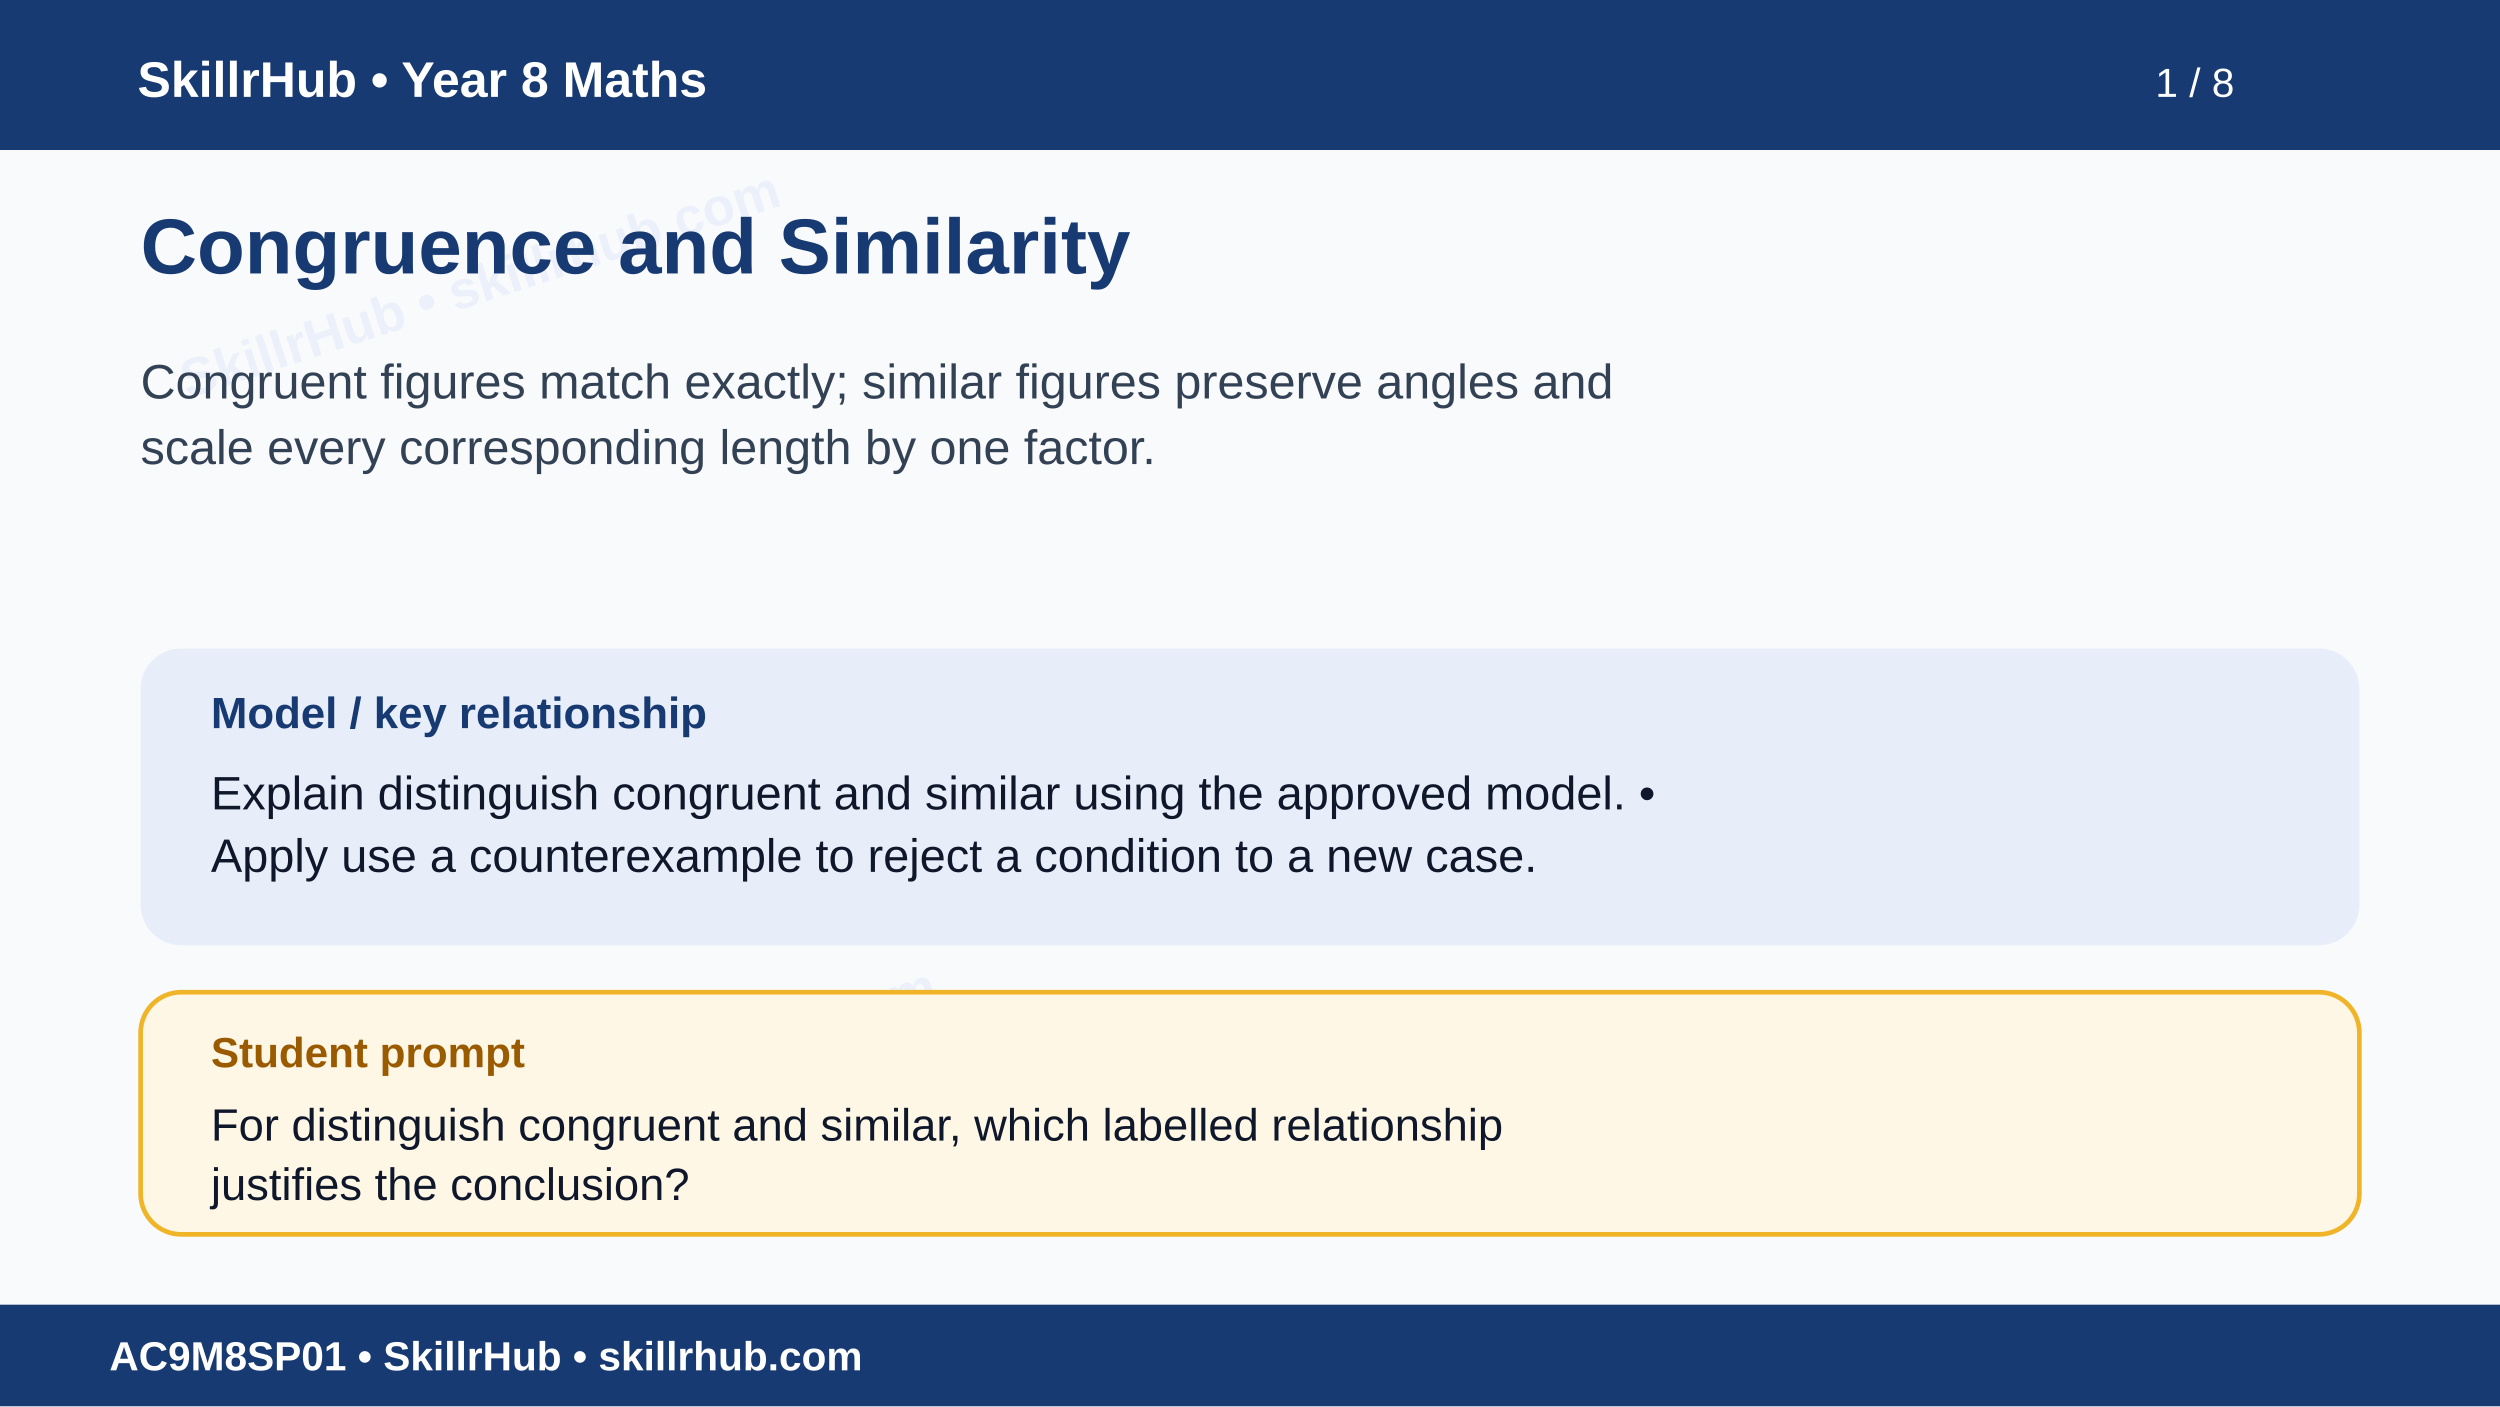
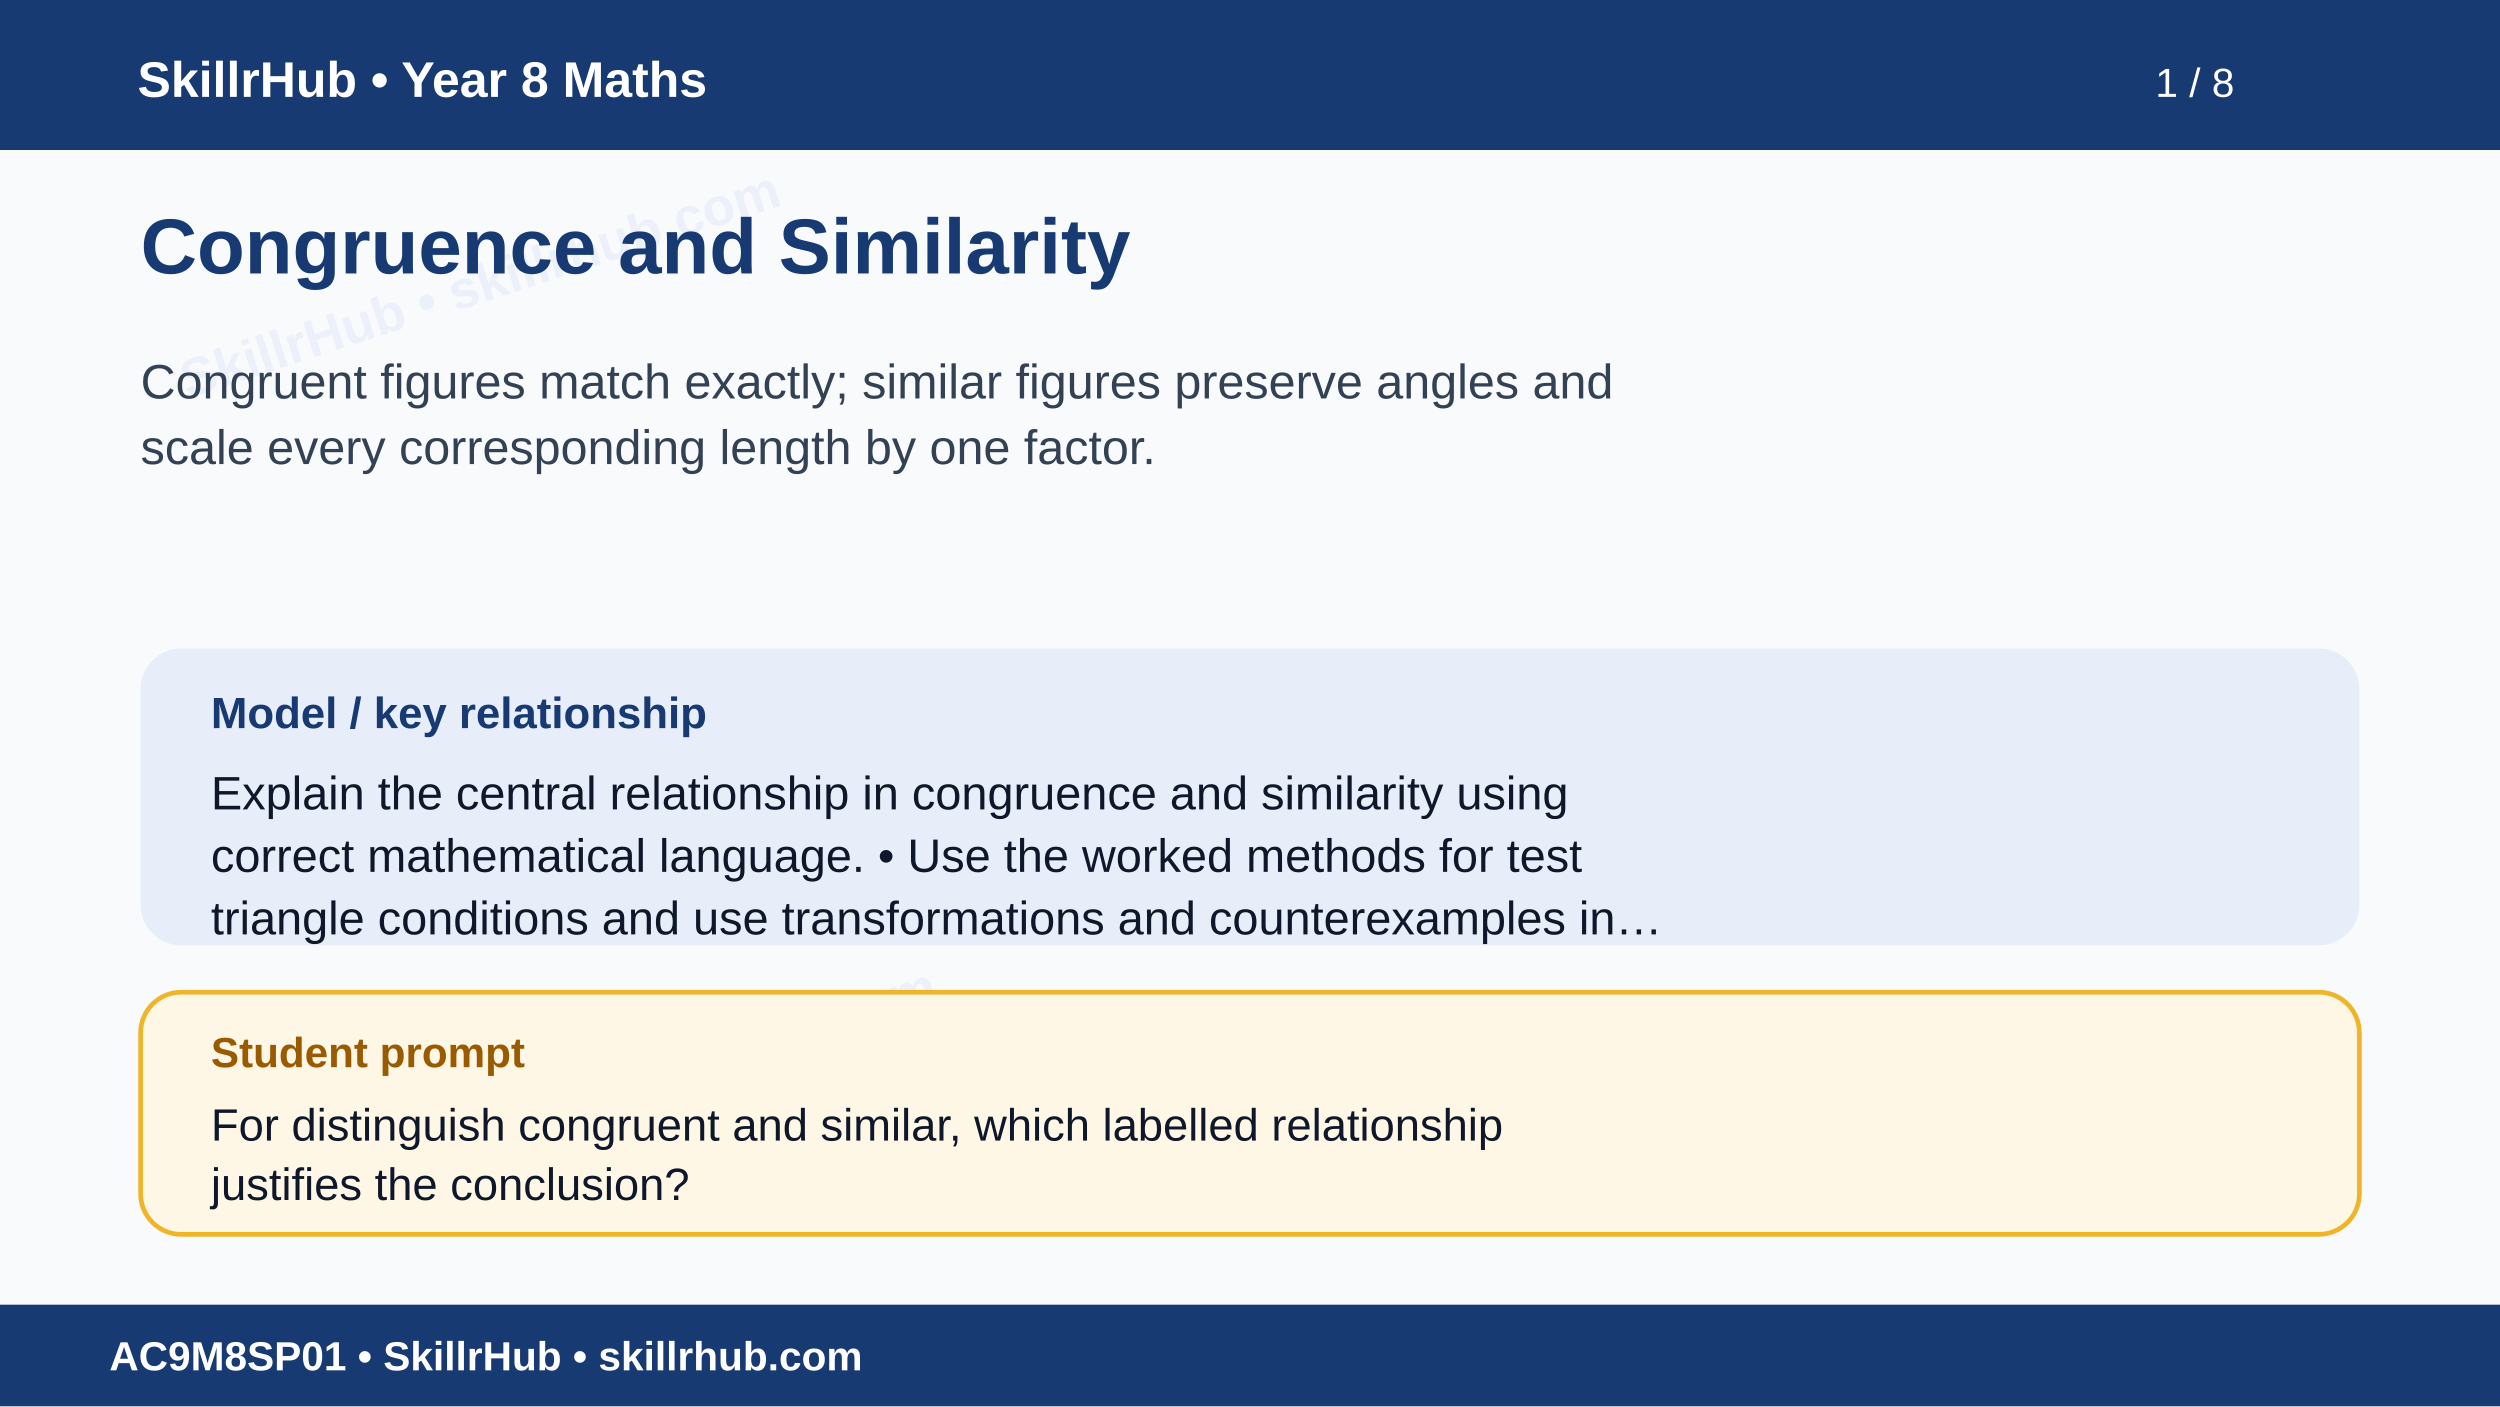
<svg xmlns="http://www.w3.org/2000/svg" width="1600" height="900" viewBox="0 0 1600 900" role="img" aria-labelledby="title desc">
  <rect width="1600" height="900" fill="#f8fafc" />
  <g opacity=".055" fill="#1d4ed8" font-family="Arial,Helvetica,sans-serif" font-size="34" font-weight="700">
    <text x="120" y="255" transform="rotate(-18 120 255)">SkillrHub • skillrhub.com</text>
    <text x="790" y="560" transform="rotate(-18 790 560)">SkillrHub • skillrhub.com</text>
    <text x="220" y="765" transform="rotate(-18 220 765)">SkillrHub • skillrhub.com</text>
  </g>
  <rect width="1600" height="96" fill="#173a72" />
  <text x="88" y="62" fill="#fff" font-family="Arial,Helvetica,sans-serif" font-size="32" font-weight="700">SkillrHub • Year 8 Maths</text>
  <text x="1430" y="62" text-anchor="end" fill="#fff" font-family="Arial,Helvetica,sans-serif" font-size="26">1 / 8</text>
  <text x="90" y="175" fill="#173a72" font-family="Arial,Helvetica,sans-serif" font-size="50" font-weight="700">Congruence and Similarity</text>
  <text x="90" y="255" fill="#334155" font-family="Arial,Helvetica,sans-serif" font-size="31" font-weight="400">Congruent figures match exactly; similar figures preserve angles and</text>
  <text x="90" y="297" fill="#334155" font-family="Arial,Helvetica,sans-serif" font-size="31" font-weight="400">scale every corresponding length by one factor.</text>
  <rect x="90" y="415" width="1420" height="190" rx="26" fill="#e8eef9" />
  <text x="135" y="466" fill="#173a72" font-family="Arial,Helvetica,sans-serif" font-size="28" font-weight="700">Model / key relationship</text>
-   <text x="135" y="518" fill="#0f172a" font-family="Arial,Helvetica,sans-serif" font-size="30" font-weight="400">Explain distinguish congruent and similar using the approved model. •</text>
-   <text x="135" y="558" fill="#0f172a" font-family="Arial,Helvetica,sans-serif" font-size="30" font-weight="400">Apply use a counterexample to reject a condition to a new case.</text>
+   <text x="135" y="518" fill="#0f172a" font-family="Arial,Helvetica,sans-serif" font-size="30" font-weight="400">Explain the central relationship in congruence and similarity using</text>
+   <text x="135" y="558" fill="#0f172a" font-family="Arial,Helvetica,sans-serif" font-size="30" font-weight="400">correct mathematical language. • Use the worked methods for test</text>
+   <text x="135" y="598" fill="#0f172a" font-family="Arial,Helvetica,sans-serif" font-size="30" font-weight="400">triangle conditions and use transformations and counterexamples in…</text>
  <rect x="90" y="635" width="1420" height="155" rx="26" fill="#fff7e6" stroke="#f0b429" stroke-width="3" />
  <text x="135" y="683" fill="#9a5b00" font-family="Arial,Helvetica,sans-serif" font-size="27" font-weight="700">Student prompt</text>
  <text x="135" y="730" fill="#0f172a" font-family="Arial,Helvetica,sans-serif" font-size="29" font-weight="400">For distinguish congruent and similar, which labelled relationship</text>
  <text x="135" y="768" fill="#0f172a" font-family="Arial,Helvetica,sans-serif" font-size="29" font-weight="400">justifies the conclusion?</text>
  <rect y="835" width="1600" height="65" fill="#173a72" />
  <text x="70" y="877" fill="#fff" font-family="Arial,Helvetica,sans-serif" font-size="26" font-weight="700">AC9M8SP01 • SkillrHub • skillrhub.com</text>
</svg>
